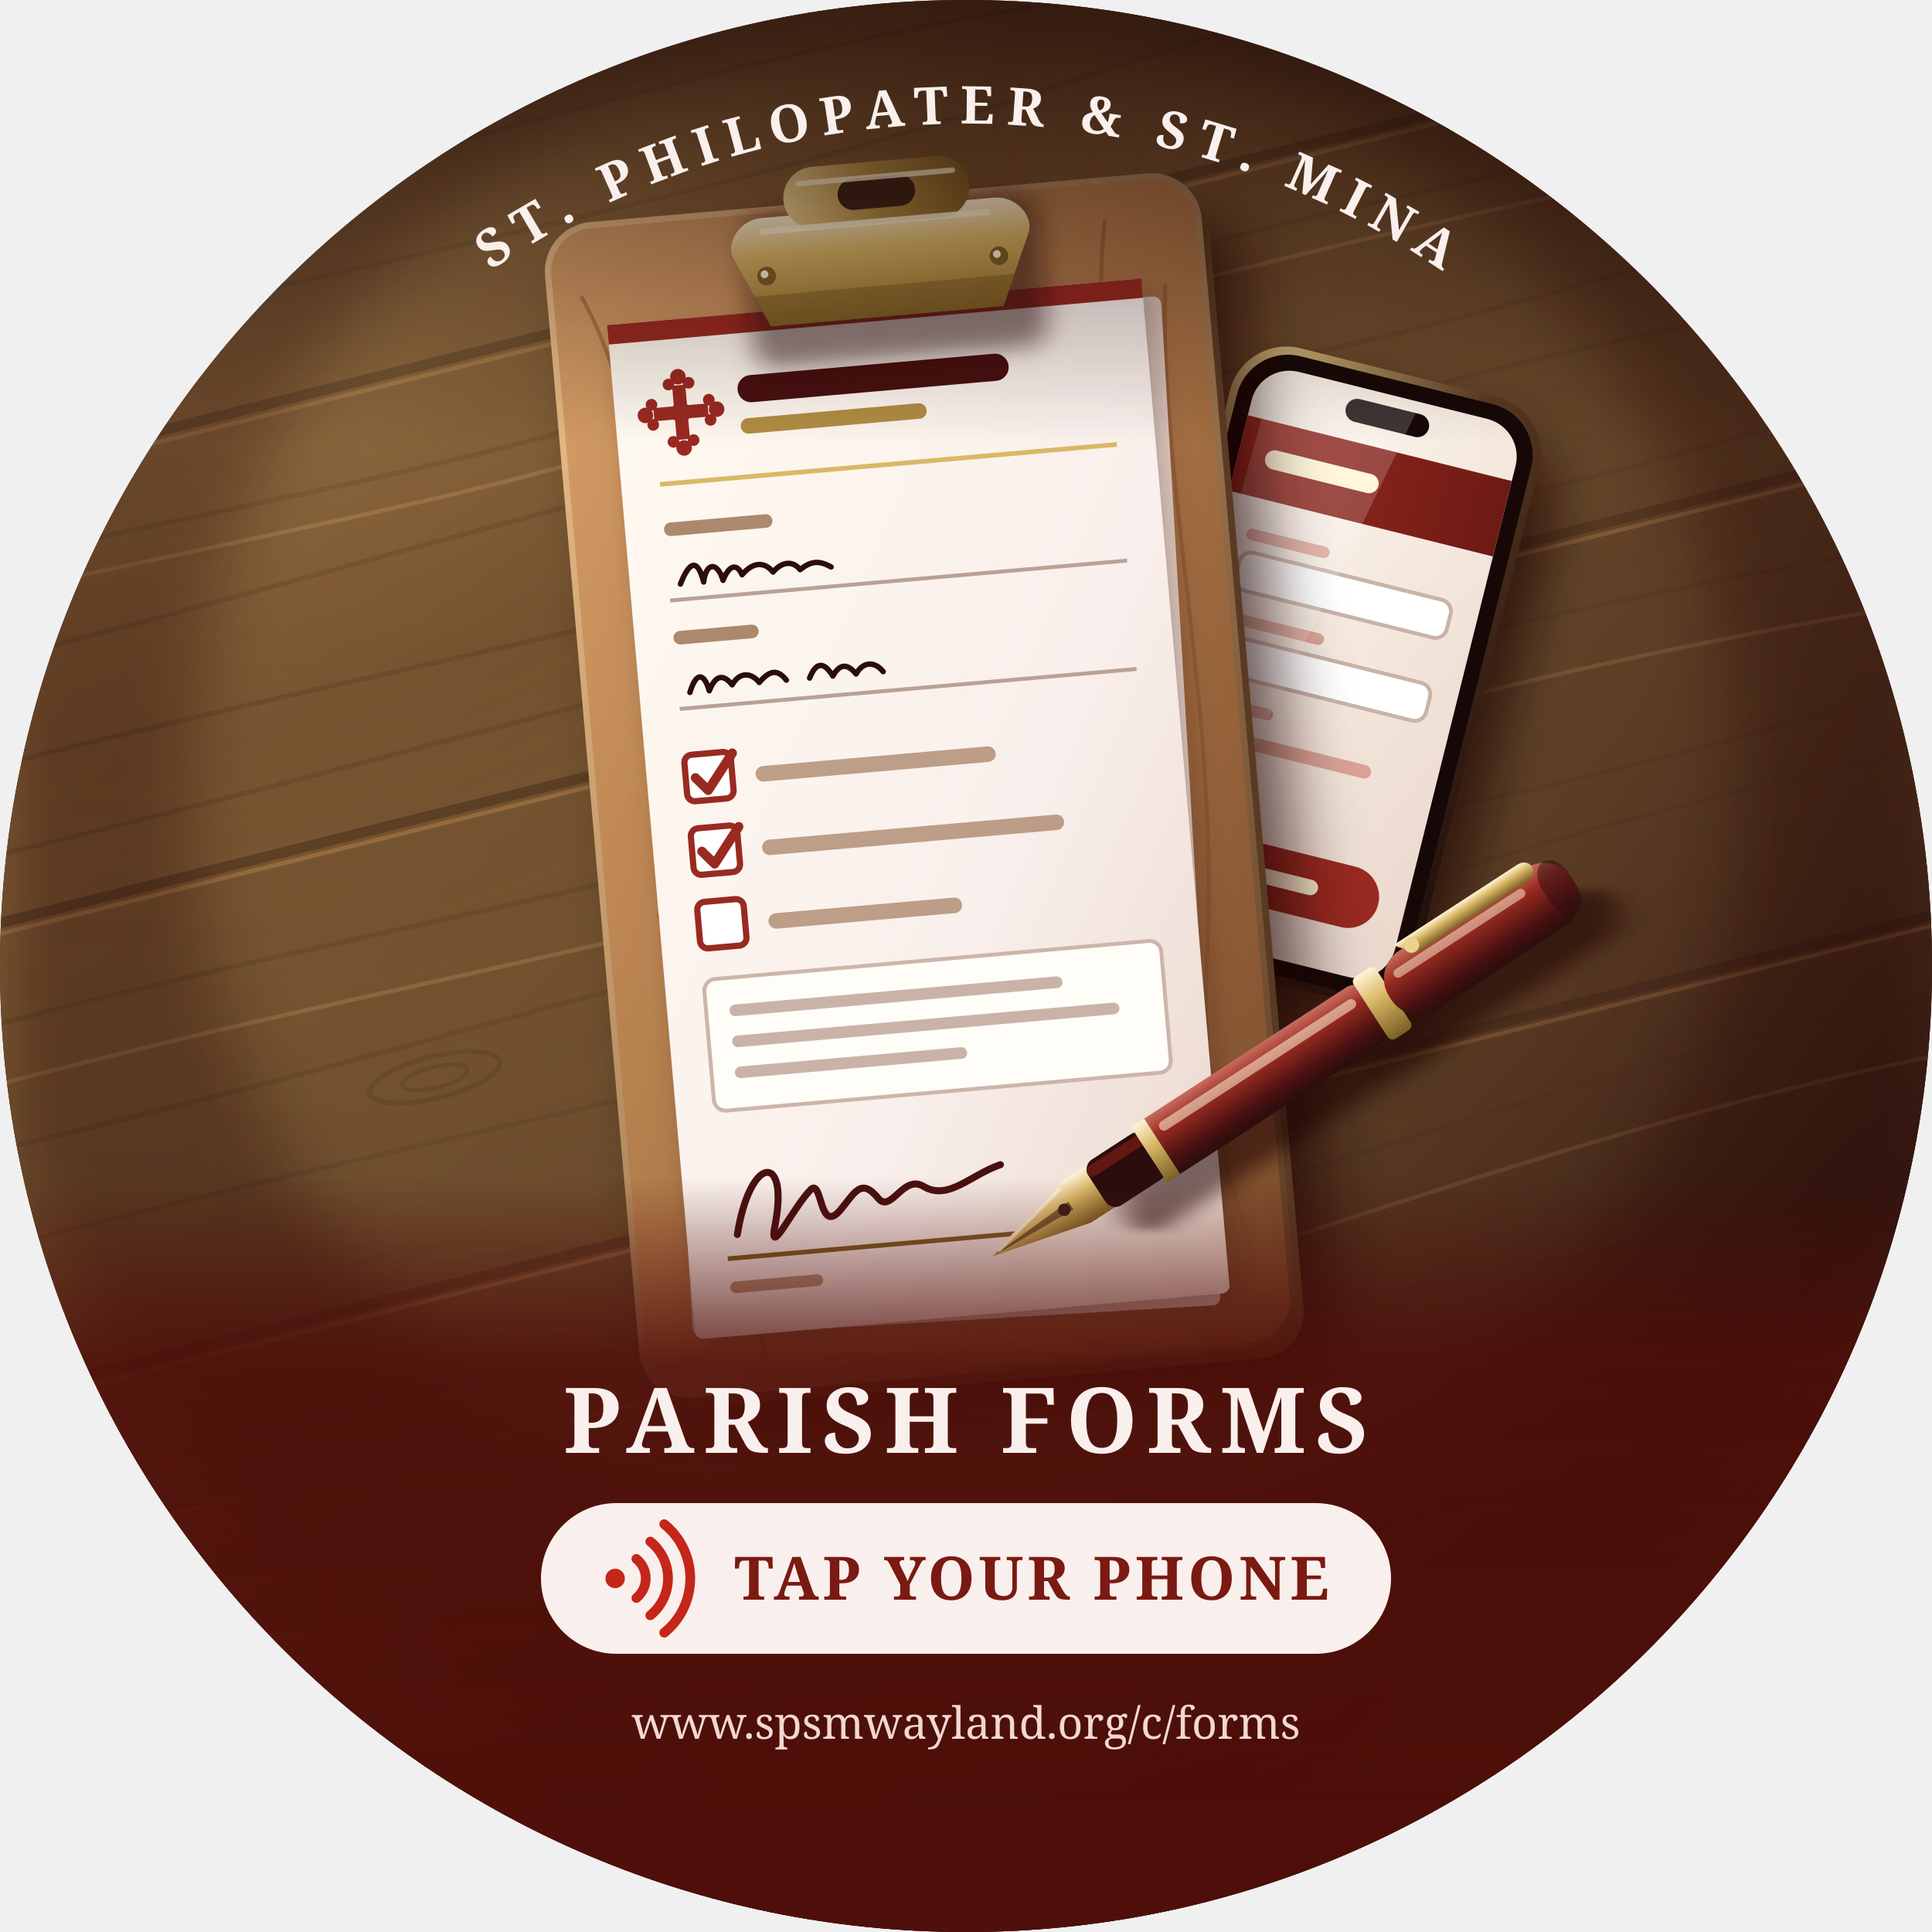
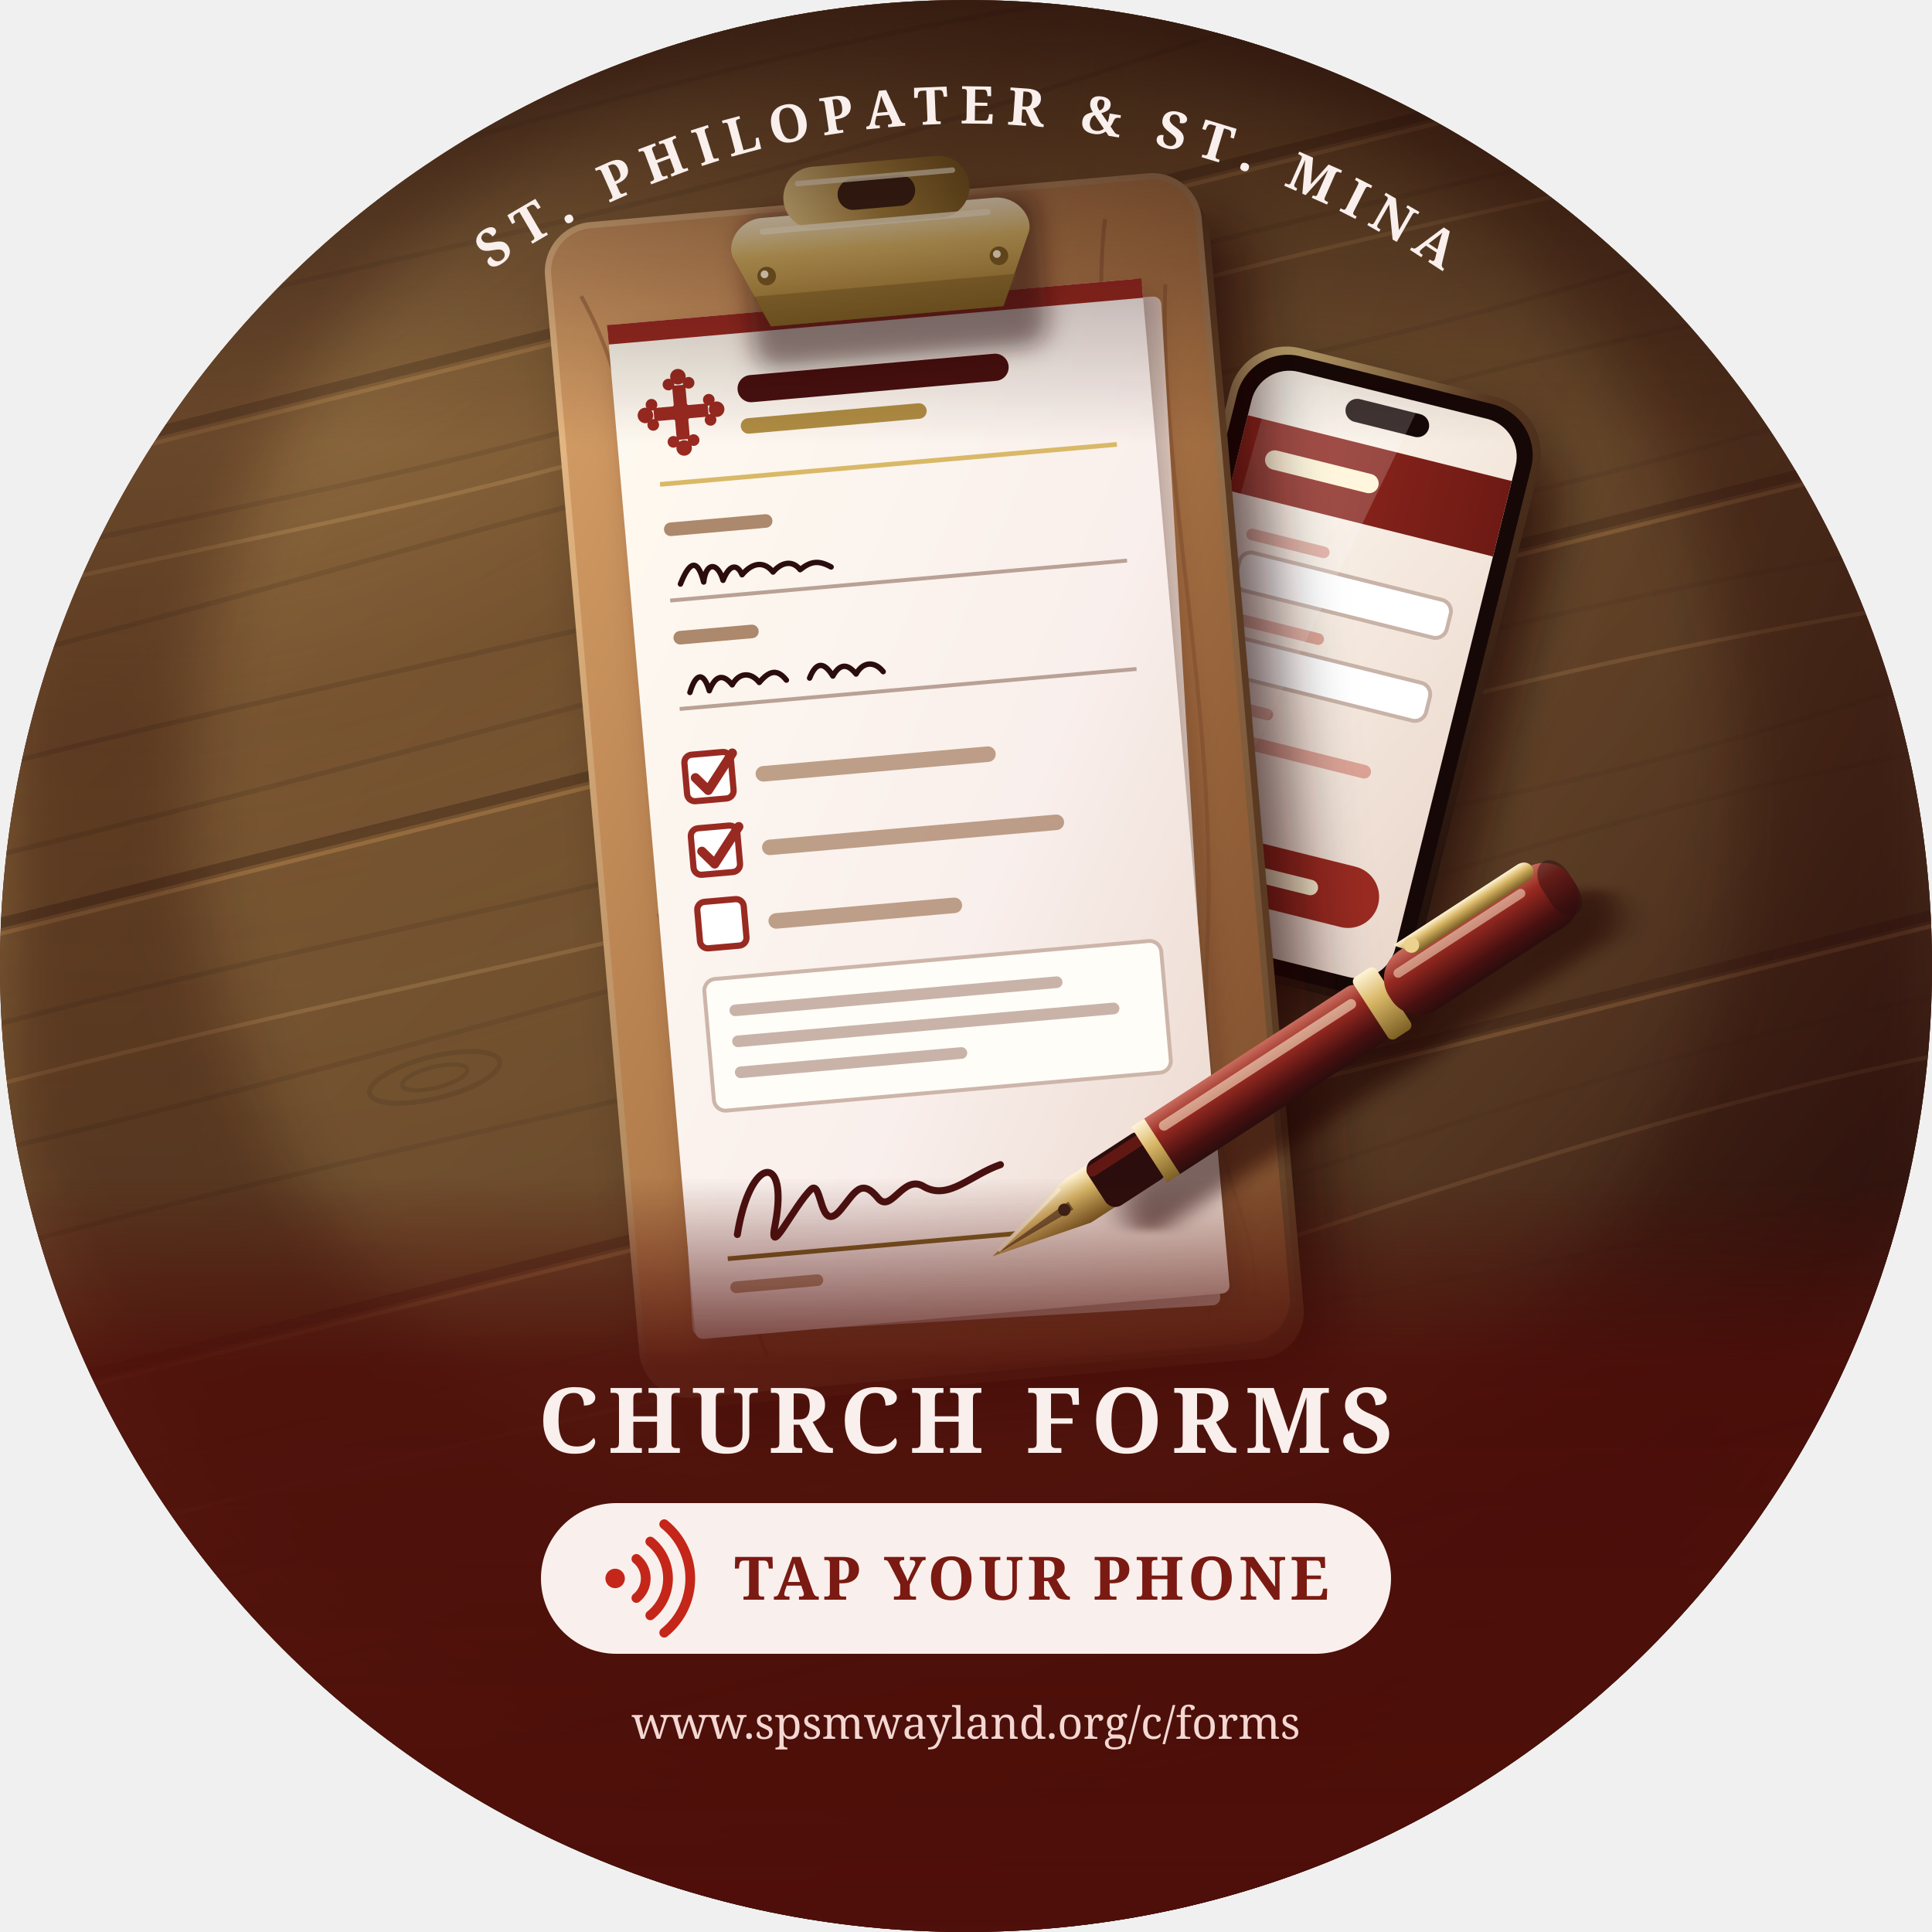
<svg xmlns="http://www.w3.org/2000/svg" width="1200" height="1200" viewBox="0 0 1000 1000">
  <defs>
    <linearGradient id="topShade" x1="0" y1="0" x2="0" y2="1">
      <stop offset="0" stop-color="#1a0503" stop-opacity="0.7" />
      <stop offset="1" stop-color="#1a0503" stop-opacity="0" />
    </linearGradient>
    <linearGradient id="lowShade" x1="0" y1="0" x2="0" y2="1">
      <stop offset="0" stop-color="#4f0e09" stop-opacity="0" />
      <stop offset="0.25" stop-color="#4f0e09" stop-opacity="0.85" />
      <stop offset="1" stop-color="#4f0e09" stop-opacity="0.97" />
    </linearGradient>
    <clipPath id="disc">
      <circle cx="500" cy="500" r="500" />
    </clipPath>
  </defs>
  <g clip-path="url(#disc)">
    <rect x="0" y="0" width="1000" height="1000" fill="#4f0e09" />
    <g transform="translate(67.4 -23.8) scale(2.1631)">
      <defs>
        <linearGradient id="forms-desk" x1="0" y1="0" x2="1" y2="1">
          <stop offset="0%" stop-color="#8a5a34" />
          <stop offset="50%" stop-color="#5a3a22" />
          <stop offset="100%" stop-color="#2b120c" />
        </linearGradient>
        <radialGradient id="forms-light" cx="22%" cy="18%" r="75%">
          <stop offset="0%" stop-color="#ecd28f" stop-opacity="0.55" />
          <stop offset="40%" stop-color="#d9b867" stop-opacity="0.15" />
          <stop offset="100%" stop-color="#2b0d0d" stop-opacity="0.55" />
        </radialGradient>
        <filter id="forms-shadow" x="-30%" y="-30%" width="160%" height="160%">
          <feGaussianBlur stdDeviation="8" />
        </filter>
        <filter id="forms-shadow-sm" x="-30%" y="-30%" width="160%" height="160%">
          <feGaussianBlur stdDeviation="3" />
        </filter>
        <filter id="forms-soft" x="-50%" y="-50%" width="200%" height="200%">
          <feGaussianBlur stdDeviation="1.2" />
        </filter>
        <linearGradient id="forms-board" x1="0" y1="0" x2="1" y2="1">
          <stop offset="0%" stop-color="#d9a26a" />
          <stop offset="45%" stop-color="#b07a4a" />
          <stop offset="100%" stop-color="#7a4a2a" />
        </linearGradient>
        <linearGradient id="forms-board-edge" x1="0" y1="0" x2="1" y2="1">
          <stop offset="0%" stop-color="#f0c38c" />
          <stop offset="100%" stop-color="#5a3a22" />
        </linearGradient>
        <linearGradient id="forms-paper" x1="0" y1="0" x2="1" y2="1">
          <stop offset="0%" stop-color="#fffaf0" />
          <stop offset="60%" stop-color="#f9efec" />
          <stop offset="100%" stop-color="#ead7cc" />
        </linearGradient>
        <linearGradient id="forms-clip" x1="0" y1="0" x2="0" y2="1">
          <stop offset="0%" stop-color="#fff4d6" />
          <stop offset="35%" stop-color="#d9b867" />
          <stop offset="70%" stop-color="#b08d43" />
          <stop offset="100%" stop-color="#7c5f24" />
        </linearGradient>
        <linearGradient id="forms-clip-side" x1="0" y1="0" x2="1" y2="0">
          <stop offset="0%" stop-color="#ecd28f" />
          <stop offset="50%" stop-color="#b08d43" />
          <stop offset="100%" stop-color="#7c5f24" />
        </linearGradient>
        <linearGradient id="forms-pen" x1="0" y1="0" x2="0" y2="1">
          <stop offset="0%" stop-color="#c86d5f" />
          <stop offset="30%" stop-color="#992a21" />
          <stop offset="75%" stop-color="#481010" />
          <stop offset="100%" stop-color="#2b0d0d" />
        </linearGradient>
        <linearGradient id="forms-gold" x1="0" y1="0" x2="0" y2="1">
          <stop offset="0%" stop-color="#fff4d6" />
          <stop offset="40%" stop-color="#d9b867" />
          <stop offset="100%" stop-color="#7c5f24" />
        </linearGradient>
        <linearGradient id="forms-phone-screen" x1="0" y1="0" x2="1" y2="1">
          <stop offset="0%" stop-color="#fffaf0" />
          <stop offset="100%" stop-color="#ead7cc" />
        </linearGradient>
        <linearGradient id="forms-phone-frame" x1="0" y1="0" x2="1" y2="1">
          <stop offset="0%" stop-color="#ecd28f" />
          <stop offset="40%" stop-color="#5a3a22" />
          <stop offset="100%" stop-color="#1a0a08" />
        </linearGradient>
        <linearGradient id="forms-header" x1="0" y1="0" x2="1" y2="0">
          <stop offset="0%" stop-color="#992a21" />
          <stop offset="100%" stop-color="#6e1a14" />
        </linearGradient>
      </defs>
      <rect x="-160" y="-160" width="720" height="720" fill="url(#forms-desk)" />
      <g transform="rotate(-14 200 200)" fill="none">
        <g stroke="#2b120c" stroke-width="2.5" opacity="0.55">
          <path d="M-100 70 H500" />
          <path d="M-100 175 H500" />
          <path d="M-100 285 H500" />
          <path d="M-100 395 H500" />
        </g>
        <g stroke="#b07a4a" stroke-width="1" opacity="0.5">
          <path d="M-100 72.5 H500" />
          <path d="M-100 177.5 H500" />
          <path d="M-100 287.5 H500" />
        </g>
        <g stroke="#3b2316" stroke-width="1.2" opacity="0.35">
          <path d="M-100 92 C0 86 80 98 160 92 S320 84 500 94" />
          <path d="M-100 112 C20 118 120 106 220 114 S380 120 500 110" />
          <path d="M-100 140 C40 134 140 146 240 138 S400 132 500 142" />
          <path d="M-100 158 C60 162 160 154 260 160 S420 164 500 156" />
          <path d="M-100 200 C30 194 110 206 210 198 S380 192 500 204" />
          <path d="M-100 226 C50 232 150 220 250 228 S400 234 500 224" />
          <path d="M-100 252 C40 246 150 258 260 250 S420 244 500 254" />
          <path d="M-100 310 C40 304 150 316 260 308 S420 302 500 312" />
          <path d="M-100 338 C60 344 160 332 260 340 S420 346 500 336" />
          <path d="M-100 366 C40 360 150 372 260 364 S420 358 500 368" />
          <path d="M-100 44 C40 38 150 50 260 42 S420 36 500 46" />
          <path d="M-100 20 C60 26 160 14 260 22 S420 28 500 18" />
        </g>
        <g stroke="#d9a26a" stroke-width="1" opacity="0.25">
          <path d="M-100 100 C0 94 80 106 160 100 S320 92 500 102" />
          <path d="M-100 214 C30 208 110 220 210 212 S380 206 500 218" />
          <path d="M-100 324 C40 318 150 330 260 322 S420 316 500 326" />
        </g>
        <ellipse cx="60" cy="236" rx="16" ry="5" stroke="#3b2316" stroke-width="1.2" opacity="0.4" />
        <ellipse cx="60" cy="236" rx="8" ry="2.5" stroke="#3b2316" stroke-width="1" opacity="0.4" />
      </g>
      <rect x="-160" y="-160" width="720" height="720" fill="url(#forms-light)" />
      <g transform="translate(200 196) scale(0.93) translate(-200 -210)">
        <g transform="rotate(14 290 180)">
          <rect x="252" y="104" width="82" height="160" rx="15" fill="#120404" opacity="0.6" filter="url(#forms-shadow)" transform="translate(8 10)" />
          <rect x="252" y="104" width="82" height="160" rx="15" fill="url(#forms-phone-frame)" />
          <rect x="254" y="106" width="78" height="156" rx="13.5" fill="#160807" />
          <rect x="258" y="110" width="70" height="148" rx="10" fill="url(#forms-phone-screen)" />
          <rect x="282" y="113" width="22" height="6" rx="3" fill="#160807" />
          <rect x="258" y="124" width="70" height="20" fill="url(#forms-header)" />
          <rect x="265" y="131" width="30" height="5" rx="2.5" fill="#fff4d6" />
          <g fill="#c86d5f" opacity="0.55">
            <rect x="265" y="152" width="22" height="3" rx="1.5" />
            <rect x="265" y="174" width="26" height="3" rx="1.5" />
            <rect x="265" y="196" width="18" height="3" rx="1.5" />
          </g>
          <g fill="#fff" stroke="#c9b3a8" stroke-width="1">
            <rect x="265" y="158" width="56" height="10" rx="3" />
            <rect x="265" y="180" width="56" height="10" rx="3" />
          </g>
          <rect x="265" y="202" width="8" height="8" rx="2" fill="#992a21" />
          <path d="M266.6 206 l2 2 l3.4 -4" fill="none" stroke="#fff" stroke-width="1.4" stroke-linecap="round" stroke-linejoin="round" />
          <rect x="277" y="204" width="34" height="3.5" rx="1.75" fill="#c86d5f" opacity="0.55" />
          <rect x="265" y="230" width="56" height="16" rx="8" fill="#992a21" />
          <rect x="281" y="236" width="24" height="4" rx="2" fill="#fff4d6" />
          <path d="M262 112 L300 112 L270 256 L258 256 Z" fill="#fff" opacity="0.18" />
        </g>
        <g transform="rotate(-5 190 210)">
          <rect x="104" y="62" width="168" height="302" rx="12" fill="#1a0505" opacity="0.7" filter="url(#forms-shadow)" transform="translate(10 12)" />
          <rect x="104" y="62" width="168" height="302" rx="12" fill="#5a3a22" transform="translate(2.5 3.5)" />
          <rect x="104" y="62" width="168" height="302" rx="12" fill="url(#forms-board)" />
          <g fill="none" stroke="#7a4a2a" stroke-width="1" opacity="0.45">
            <path d="M112 80 C130 120 118 170 132 220 S124 320 136 356" />
            <path d="M248 72 C238 120 256 180 244 240 S258 320 250 356" />
            <path d="M262 90 C256 140 266 200 258 260 S266 330 262 352" />
            <path d="M118 240 C126 270 120 310 128 350" />
          </g>
          <rect x="104" y="62" width="168" height="302" rx="12" fill="none" stroke="url(#forms-board-edge)" stroke-width="1.6" />
          <rect x="121" y="91" width="136" height="260" rx="2" fill="#e3cfc4" transform="rotate(1.6 188 220)" />
          <rect x="118" y="88" width="138" height="262" rx="2" fill="#2b0d0d" opacity="0.25" filter="url(#forms-shadow-sm)" transform="translate(2 3)" />
          <rect x="118" y="88" width="138" height="262" rx="2" fill="url(#forms-paper)" />
          <rect x="118" y="88" width="138" height="5" fill="#992a21" />
          <g transform="translate(135 112)" fill="#992a21">
            <rect x="-1.7" y="-7" width="3.4" height="14" />
            <rect x="-7" y="-1.7" width="14" height="3.4" />
            <circle r="2.6" />
            <g>
              <circle cx="0" cy="-9.2" r="2" />
              <circle cx="-2.6" cy="-7.4" r="1.5" />
              <circle cx="2.6" cy="-7.4" r="1.5" />
            </g>
            <g transform="rotate(90)">
              <circle cx="0" cy="-9.2" r="2" />
              <circle cx="-2.6" cy="-7.4" r="1.5" />
              <circle cx="2.6" cy="-7.4" r="1.5" />
            </g>
            <g transform="rotate(180)">
              <circle cx="0" cy="-9.2" r="2" />
              <circle cx="-2.6" cy="-7.4" r="1.5" />
              <circle cx="2.6" cy="-7.4" r="1.5" />
            </g>
            <g transform="rotate(270)">
              <circle cx="0" cy="-9.2" r="2" />
              <circle cx="-2.6" cy="-7.4" r="1.5" />
              <circle cx="2.6" cy="-7.4" r="1.5" />
            </g>
          </g>
          <rect x="150" y="104" width="70" height="7" rx="3.5" fill="#481010" />
          <rect x="150" y="115" width="48" height="4" rx="2" fill="#b08d43" />
          <path d="M128 130 H246" stroke="#d9b867" stroke-width="1.2" />
          <rect x="128" y="140" width="28" height="3.5" rx="1.75" fill="#8a5a34" opacity="0.7" />
          <path d="M128 160 H246" stroke="#b9a196" stroke-width="1" />
          <path d="M131 156 c3 -6 5 -6 6 0 c1 -5 4 -5 5 0 c2 -4 4 -4 5 -1 c3 -3 6 -3 8 0 c2 -2 5 -3 7 0 c3 -2 5 -2 8 0" fill="none" stroke="#2b0d0d" stroke-width="1.4" stroke-linecap="round" stroke-linejoin="round" />
          <rect x="128" y="168" width="22" height="3.5" rx="1.75" fill="#8a5a34" opacity="0.7" />
          <path d="M128 188 H246" stroke="#b9a196" stroke-width="1" />
          <path d="M131 184 c2 -5 4 -5 5 0 c2 -4 4 -4 6 -1 c2 -3 5 -3 7 0 c3 -3 5 -3 7 0 m6 0 c2 -4 4 -4 6 0 c2 -3 4 -3 6 0 c2 -3 5 -3 7 0" fill="none" stroke="#2b0d0d" stroke-width="1.4" stroke-linecap="round" stroke-linejoin="round" />
          <g>
            <rect x="128" y="200" width="12" height="12" rx="2" fill="#fff" stroke="#992a21" stroke-width="1.6" />
            <path d="M130.5 206 l3 3.5 l7 -9" fill="none" stroke="#992a21" stroke-width="2.4" stroke-linecap="round" stroke-linejoin="round" />
            <rect x="146" y="204.5" width="62" height="4" rx="2" fill="#8a5a34" opacity="0.55" />
            <rect x="128" y="219" width="12" height="12" rx="2" fill="#fff" stroke="#992a21" stroke-width="1.6" />
            <path d="M130.5 225 l3 3.5 l7 -9" fill="none" stroke="#992a21" stroke-width="2.4" stroke-linecap="round" stroke-linejoin="round" />
            <rect x="146" y="223.5" width="78" height="4" rx="2" fill="#8a5a34" opacity="0.55" />
            <rect x="128" y="238" width="12" height="12" rx="2" fill="#fff" stroke="#992a21" stroke-width="1.6" />
            <rect x="146" y="242.5" width="50" height="4" rx="2" fill="#8a5a34" opacity="0.55" />
          </g>
          <rect x="128" y="258" width="118" height="34" rx="3" fill="#fffdf8" stroke="#cdb5aa" stroke-width="1" />
          <rect x="134" y="265" width="86" height="3" rx="1.5" fill="#c9b3a8" />
          <rect x="134" y="273" width="100" height="3" rx="1.5" fill="#c9b3a8" />
          <rect x="134" y="281" width="60" height="3" rx="1.5" fill="#c9b3a8" />
          <path d="M128 330 H210" stroke="#7c5f24" stroke-width="1.2" />
          <path d="M131 324 C136 304 146 304 141 322 C138 332 146 318 151 314 C154 312 152 326 158 320 C162 316 164 312 168 318 C171 322 175 312 180 316 C186 320 192 314 200 312" fill="none" stroke="#481010" stroke-width="1.8" stroke-linecap="round" stroke-linejoin="round" />
          <rect x="128" y="336" width="24" height="3" rx="1.5" fill="#8a5a34" opacity="0.6" />
          <rect x="152" y="58" width="76" height="40" rx="6" fill="#2b0d0d" opacity="0.5" filter="url(#forms-shadow-sm)" transform="translate(3 5)" />
          <path d="M160 92 H220 L228 74 C230 70 226 64 220 64 H160 C154 64 150 70 152 74 Z" fill="url(#forms-clip)" />
          <path d="M160 92 H220 L224 84 H156 Z" fill="#7c5f24" opacity="0.55" />
          <rect x="166" y="52" width="48" height="16" rx="8" fill="url(#forms-clip-side)" />
          <rect x="180" y="56" width="20" height="8" rx="4" fill="#3b2316" />
          <path d="M170 56 H210" stroke="#fff4d6" stroke-width="1.4" stroke-linecap="round" opacity="0.8" />
          <path d="M160 67.5 H218" stroke="#fff4d6" stroke-width="1.6" stroke-linecap="round" opacity="0.85" />
          <circle cx="160" cy="79" r="2.4" fill="#7c5f24" />
          <circle cx="159.5" cy="78.5" r="1" fill="#fff4d6" />
          <circle cx="220" cy="79" r="2.4" fill="#7c5f24" />
          <circle cx="219.5" cy="78.5" r="1" fill="#fff4d6" />
        </g>
        <g transform="translate(232 318) rotate(-33)">
          <rect x="0" y="-7" width="150" height="15" rx="7.5" fill="#1a0505" opacity="0.55" filter="url(#forms-shadow-sm)" transform="translate(4 10)" />
          <path d="M-30 0 L-4 -6.5 L4 -6.5 L4 6.5 L-4 6.5 Z" fill="url(#forms-gold)" />
          <path d="M-30 0 L-6 -1.2 L-6 1.2 Z" fill="#3b2316" opacity="0.6" />
          <circle cx="-8" cy="0" r="1.6" fill="#3b2316" />
          <path d="M-28 -0.4 L-6 -5.2" stroke="#fff4d6" stroke-width="1" opacity="0.9" />
          <rect x="2" y="-7" width="18" height="14" rx="3" fill="#2b0d0d" />
          <rect x="2" y="-6" width="18" height="3" rx="1.5" fill="#6e1a14" opacity="0.8" />
          <rect x="18" y="-8.5" width="70" height="17" rx="4" fill="url(#forms-pen)" />
          <rect x="86" y="-9.5" width="7" height="19" rx="1.5" fill="url(#forms-gold)" />
          <rect x="18" y="-8.5" width="4" height="17" fill="url(#forms-gold)" />
          <rect x="92" y="-9" width="56" height="18" rx="8.5" fill="url(#forms-pen)" />
          <rect x="140" y="-8" width="8" height="16" rx="6" fill="#2b0d0d" opacity="0.5" />
          <path d="M100 -11 H138 C142 -11 142 -6 138 -6 H104 Z" fill="url(#forms-gold)" />
          <circle cx="104" cy="-8.5" r="2" fill="#ecd28f" />
          <rect x="24" y="-5.5" width="60" height="2.6" rx="1.3" fill="#fff4d6" opacity="0.55" />
          <rect x="96" y="-5.5" width="40" height="2.4" rx="1.2" fill="#fff4d6" opacity="0.5" />
        </g>
      </g>
      <circle cx="200" cy="200" r="215" fill="none" stroke="#1a0505" stroke-width="60" opacity="0.32" filter="url(#forms-shadow)" />
    </g>
    <rect x="0" y="0" width="1000" height="230" fill="url(#topShade)" />
    <rect x="0" y="610" width="1000" height="390" fill="url(#lowShade)" />
  </g>
  <text transform="translate(260.6 135.6) rotate(-33.31)" text-anchor="middle" font-family="Georgia" font-size="27" font-weight="bold" fill="#f9efec">S</text>
  <text transform="translate(279.6 123.8) rotate(-30.36)" text-anchor="middle" font-family="Georgia" font-size="27" font-weight="bold" fill="#f9efec">T</text>
  <text transform="translate(295.4 115.0) rotate(-27.98)" text-anchor="middle" font-family="Georgia" font-size="27" font-weight="bold" fill="#f9efec">.</text>
  <text transform="translate(322.9 101.6) rotate(-23.97)" text-anchor="middle" font-family="Georgia" font-size="27" font-weight="bold" fill="#f9efec">P</text>
  <text transform="translate(346.7 91.8) rotate(-20.58)" text-anchor="middle" font-family="Georgia" font-size="27" font-weight="bold" fill="#f9efec">H</text>
  <text transform="translate(367.8 84.5) rotate(-17.66)" text-anchor="middle" font-family="Georgia" font-size="27" font-weight="bold" fill="#f9efec">I</text>
  <text transform="translate(386.5 79.0) rotate(-15.08)" text-anchor="middle" font-family="Georgia" font-size="27" font-weight="bold" fill="#f9efec">L</text>
  <text transform="translate(410.3 73.3) rotate(-11.87)" text-anchor="middle" font-family="Georgia" font-size="27" font-weight="bold" fill="#f9efec">O</text>
  <text transform="translate(434.6 68.9) rotate(-8.62)" text-anchor="middle" font-family="Georgia" font-size="27" font-weight="bold" fill="#f9efec">P</text>
  <text transform="translate(458.5 66.0) rotate(-5.47)" text-anchor="middle" font-family="Georgia" font-size="27" font-weight="bold" fill="#f9efec">A</text>
  <text transform="translate(482.3 64.4) rotate(-2.32)" text-anchor="middle" font-family="Georgia" font-size="27" font-weight="bold" fill="#f9efec">T</text>
  <text transform="translate(505.8 64.0) rotate(0.76)" text-anchor="middle" font-family="Georgia" font-size="27" font-weight="bold" fill="#f9efec">E</text>
  <text transform="translate(530.5 65.1) rotate(4.01)" text-anchor="middle" font-family="Georgia" font-size="27" font-weight="bold" fill="#f9efec">R</text>
  <text transform="translate(568.8 69.5) rotate(9.09)" text-anchor="middle" font-family="Georgia" font-size="27" font-weight="bold" fill="#f9efec">&amp;</text>
  <text transform="translate(604.8 76.8) rotate(13.91)" text-anchor="middle" font-family="Georgia" font-size="27" font-weight="bold" fill="#f9efec">S</text>
  <text transform="translate(626.4 82.7) rotate(16.86)" text-anchor="middle" font-family="Georgia" font-size="27" font-weight="bold" fill="#f9efec">T</text>
  <text transform="translate(643.6 88.3) rotate(19.24)" text-anchor="middle" font-family="Georgia" font-size="27" font-weight="bold" fill="#f9efec">.</text>
  <text transform="translate(675.8 101.0) rotate(23.78)" text-anchor="middle" font-family="Georgia" font-size="27" font-weight="bold" fill="#f9efec">M</text>
  <text transform="translate(697.4 111.2) rotate(26.92)" text-anchor="middle" font-family="Georgia" font-size="27" font-weight="bold" fill="#f9efec">I</text>
  <text transform="translate(716.3 121.4) rotate(29.74)" text-anchor="middle" font-family="Georgia" font-size="27" font-weight="bold" fill="#f9efec">N</text>
  <text transform="translate(738.2 134.8) rotate(33.11)" text-anchor="middle" font-family="Georgia" font-size="27" font-weight="bold" fill="#f9efec">A</text>
-   <text x="500" y="752" text-anchor="middle" font-family="Georgia" font-size="47" font-weight="bold" letter-spacing="4.7" fill="#f9efec">PARISH FORMS</text>
+   <text x="500" y="752" text-anchor="middle" font-family="Georgia" font-size="47" font-weight="bold" letter-spacing="4.7" fill="#f9efec">CHURCH FORMS</text>
  <rect x="280" y="778" width="440" height="78" rx="39" fill="#f9efec" />
  <g transform="translate(340 817) scale(0.72)">
    <circle cx="-30" cy="0" r="7" fill="#c4261a" />
    <path d="M-14.736 -14.04A18 18 0 0 1 -14.736 14.04" fill="none" stroke="#c4261a" stroke-width="7" stroke-linecap="round" />
    <path d="M-4.723 -26.52A34 34 0 0 1 -4.723 26.52" fill="none" stroke="#c4261a" stroke-width="7" stroke-linecap="round" />
    <path d="M5.289 -39A50 50 0 0 1 5.289 39" fill="none" stroke="#c4261a" stroke-width="7" stroke-linecap="round" />
  </g>
  <text x="534" y="828" text-anchor="middle" font-family="Georgia" font-size="31" font-weight="bold" letter-spacing="2" fill="#7a1a12">TAP YOUR PHONE</text>
  <text x="500" y="900" text-anchor="middle" font-family="Georgia" font-size="23" fill="#f3d7d2">www.spsmwayland.org/c/forms</text>
</svg>
